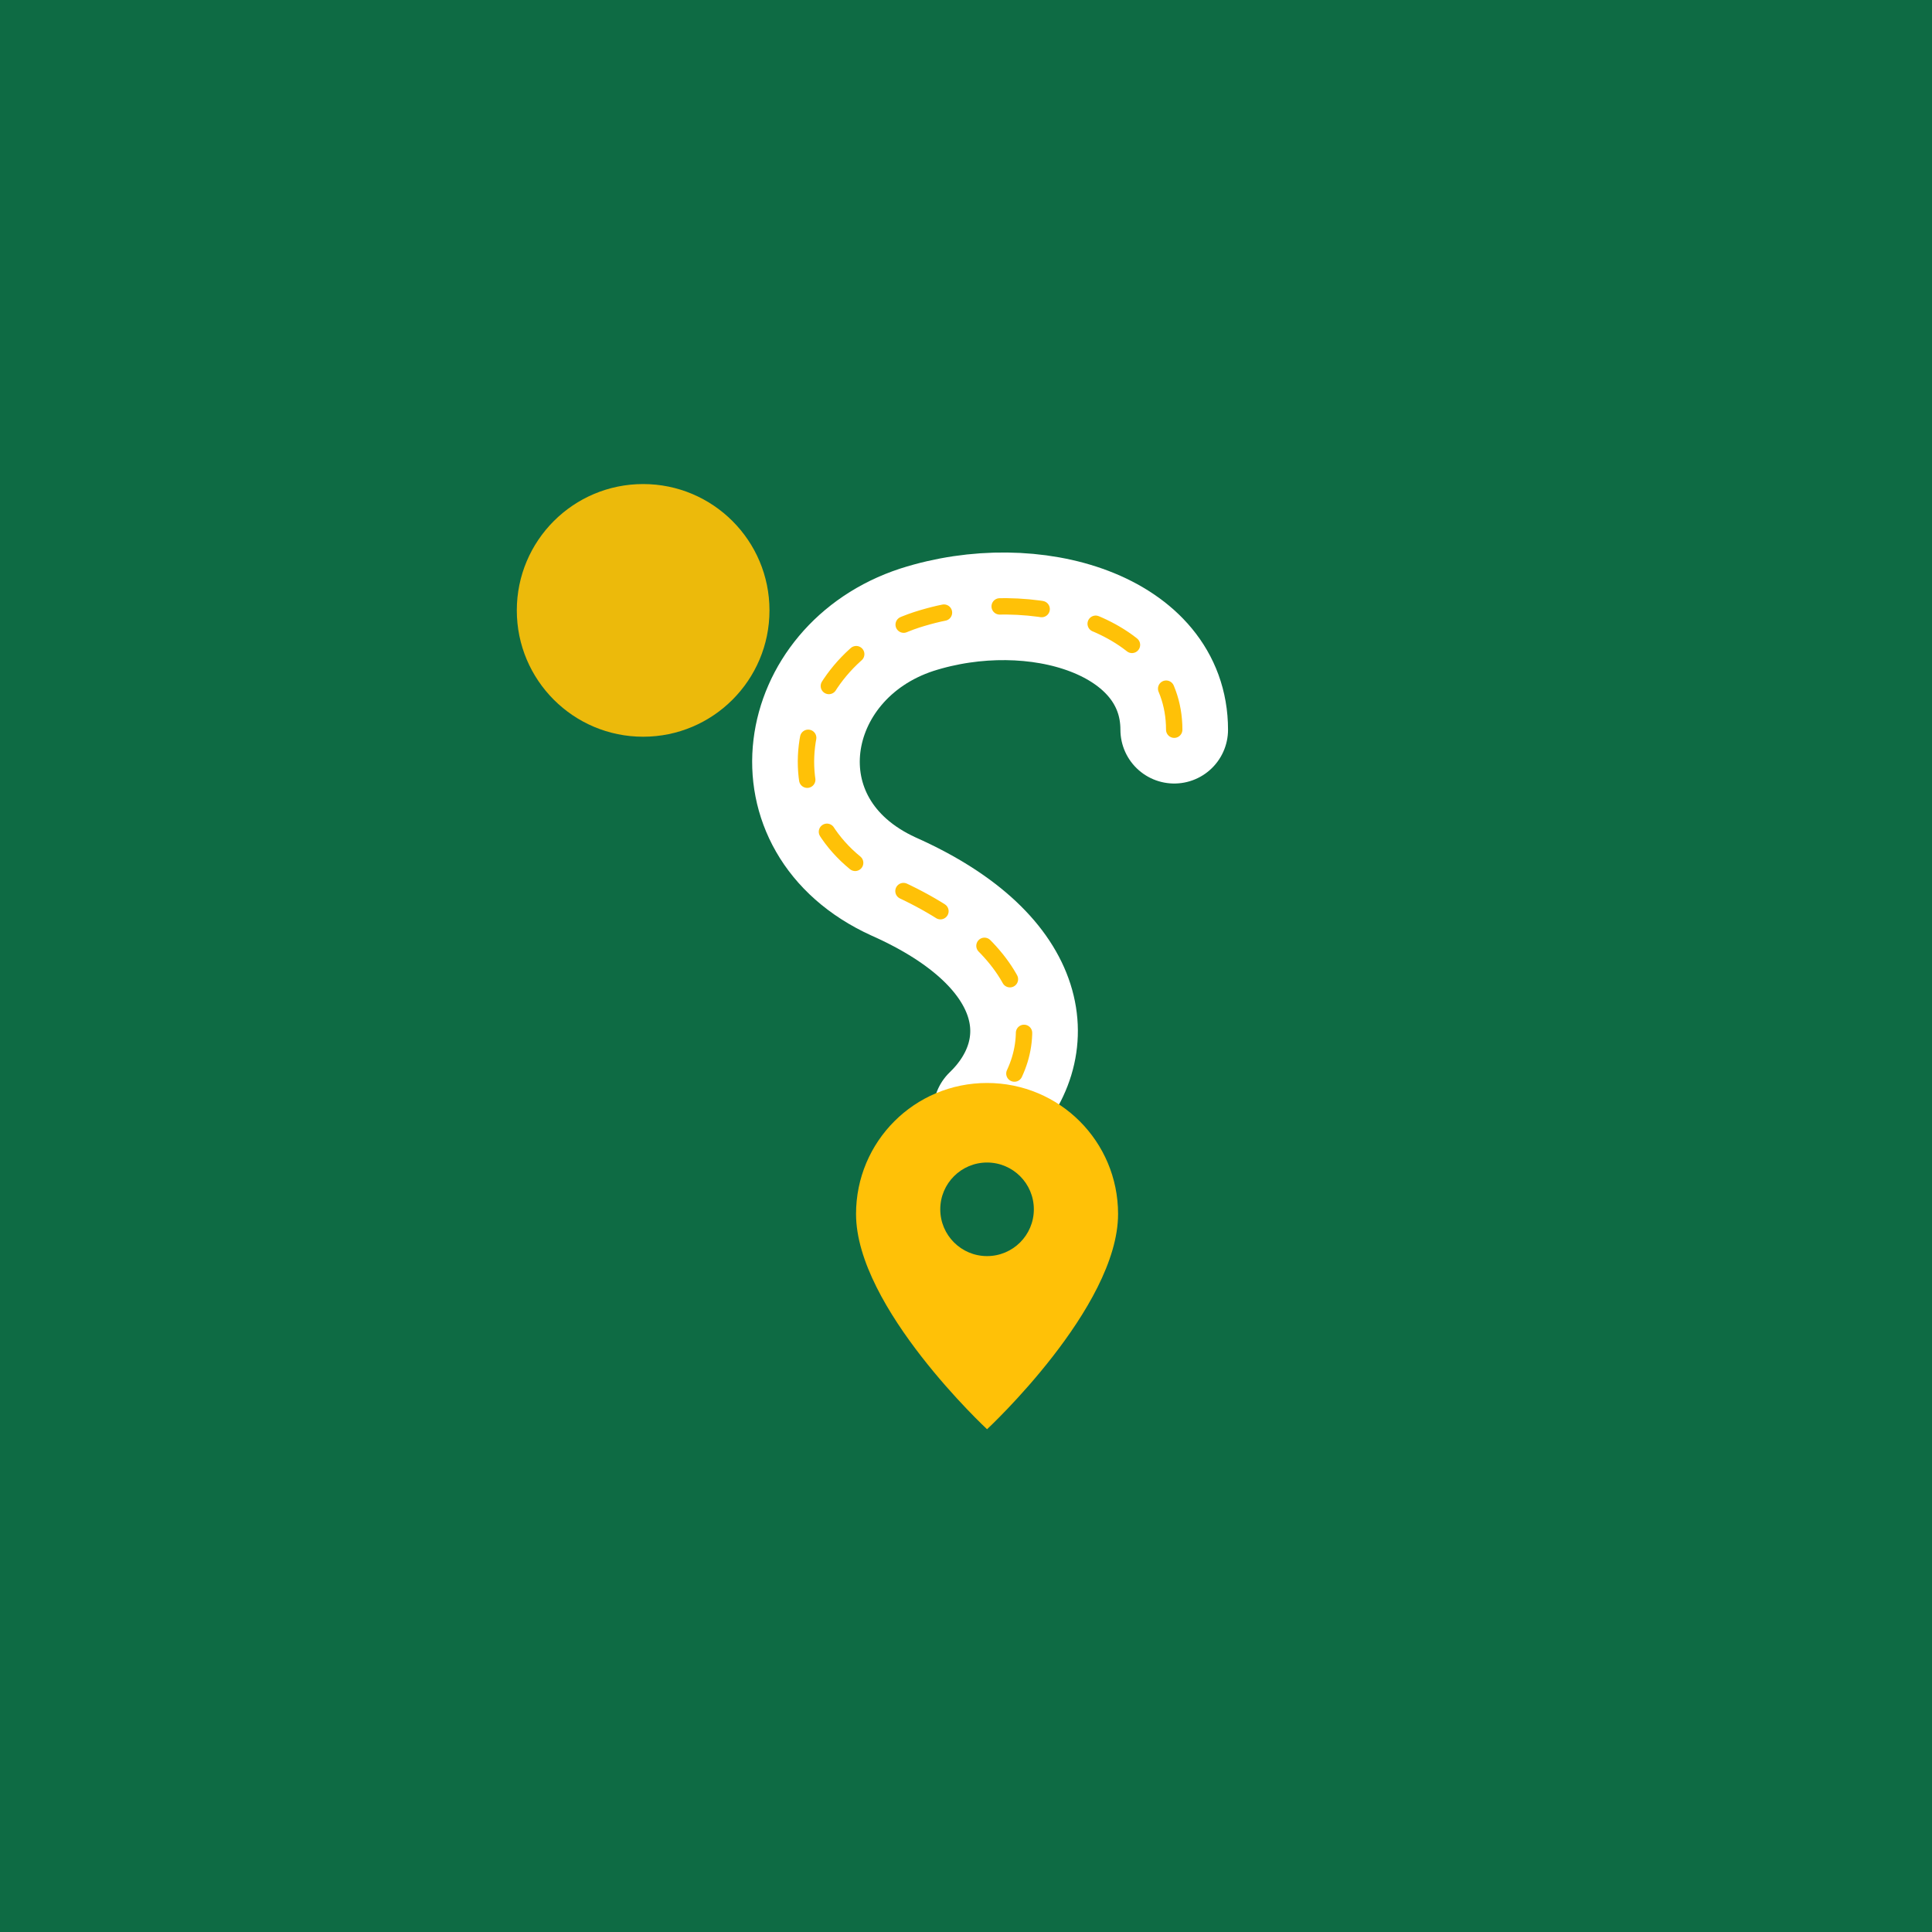
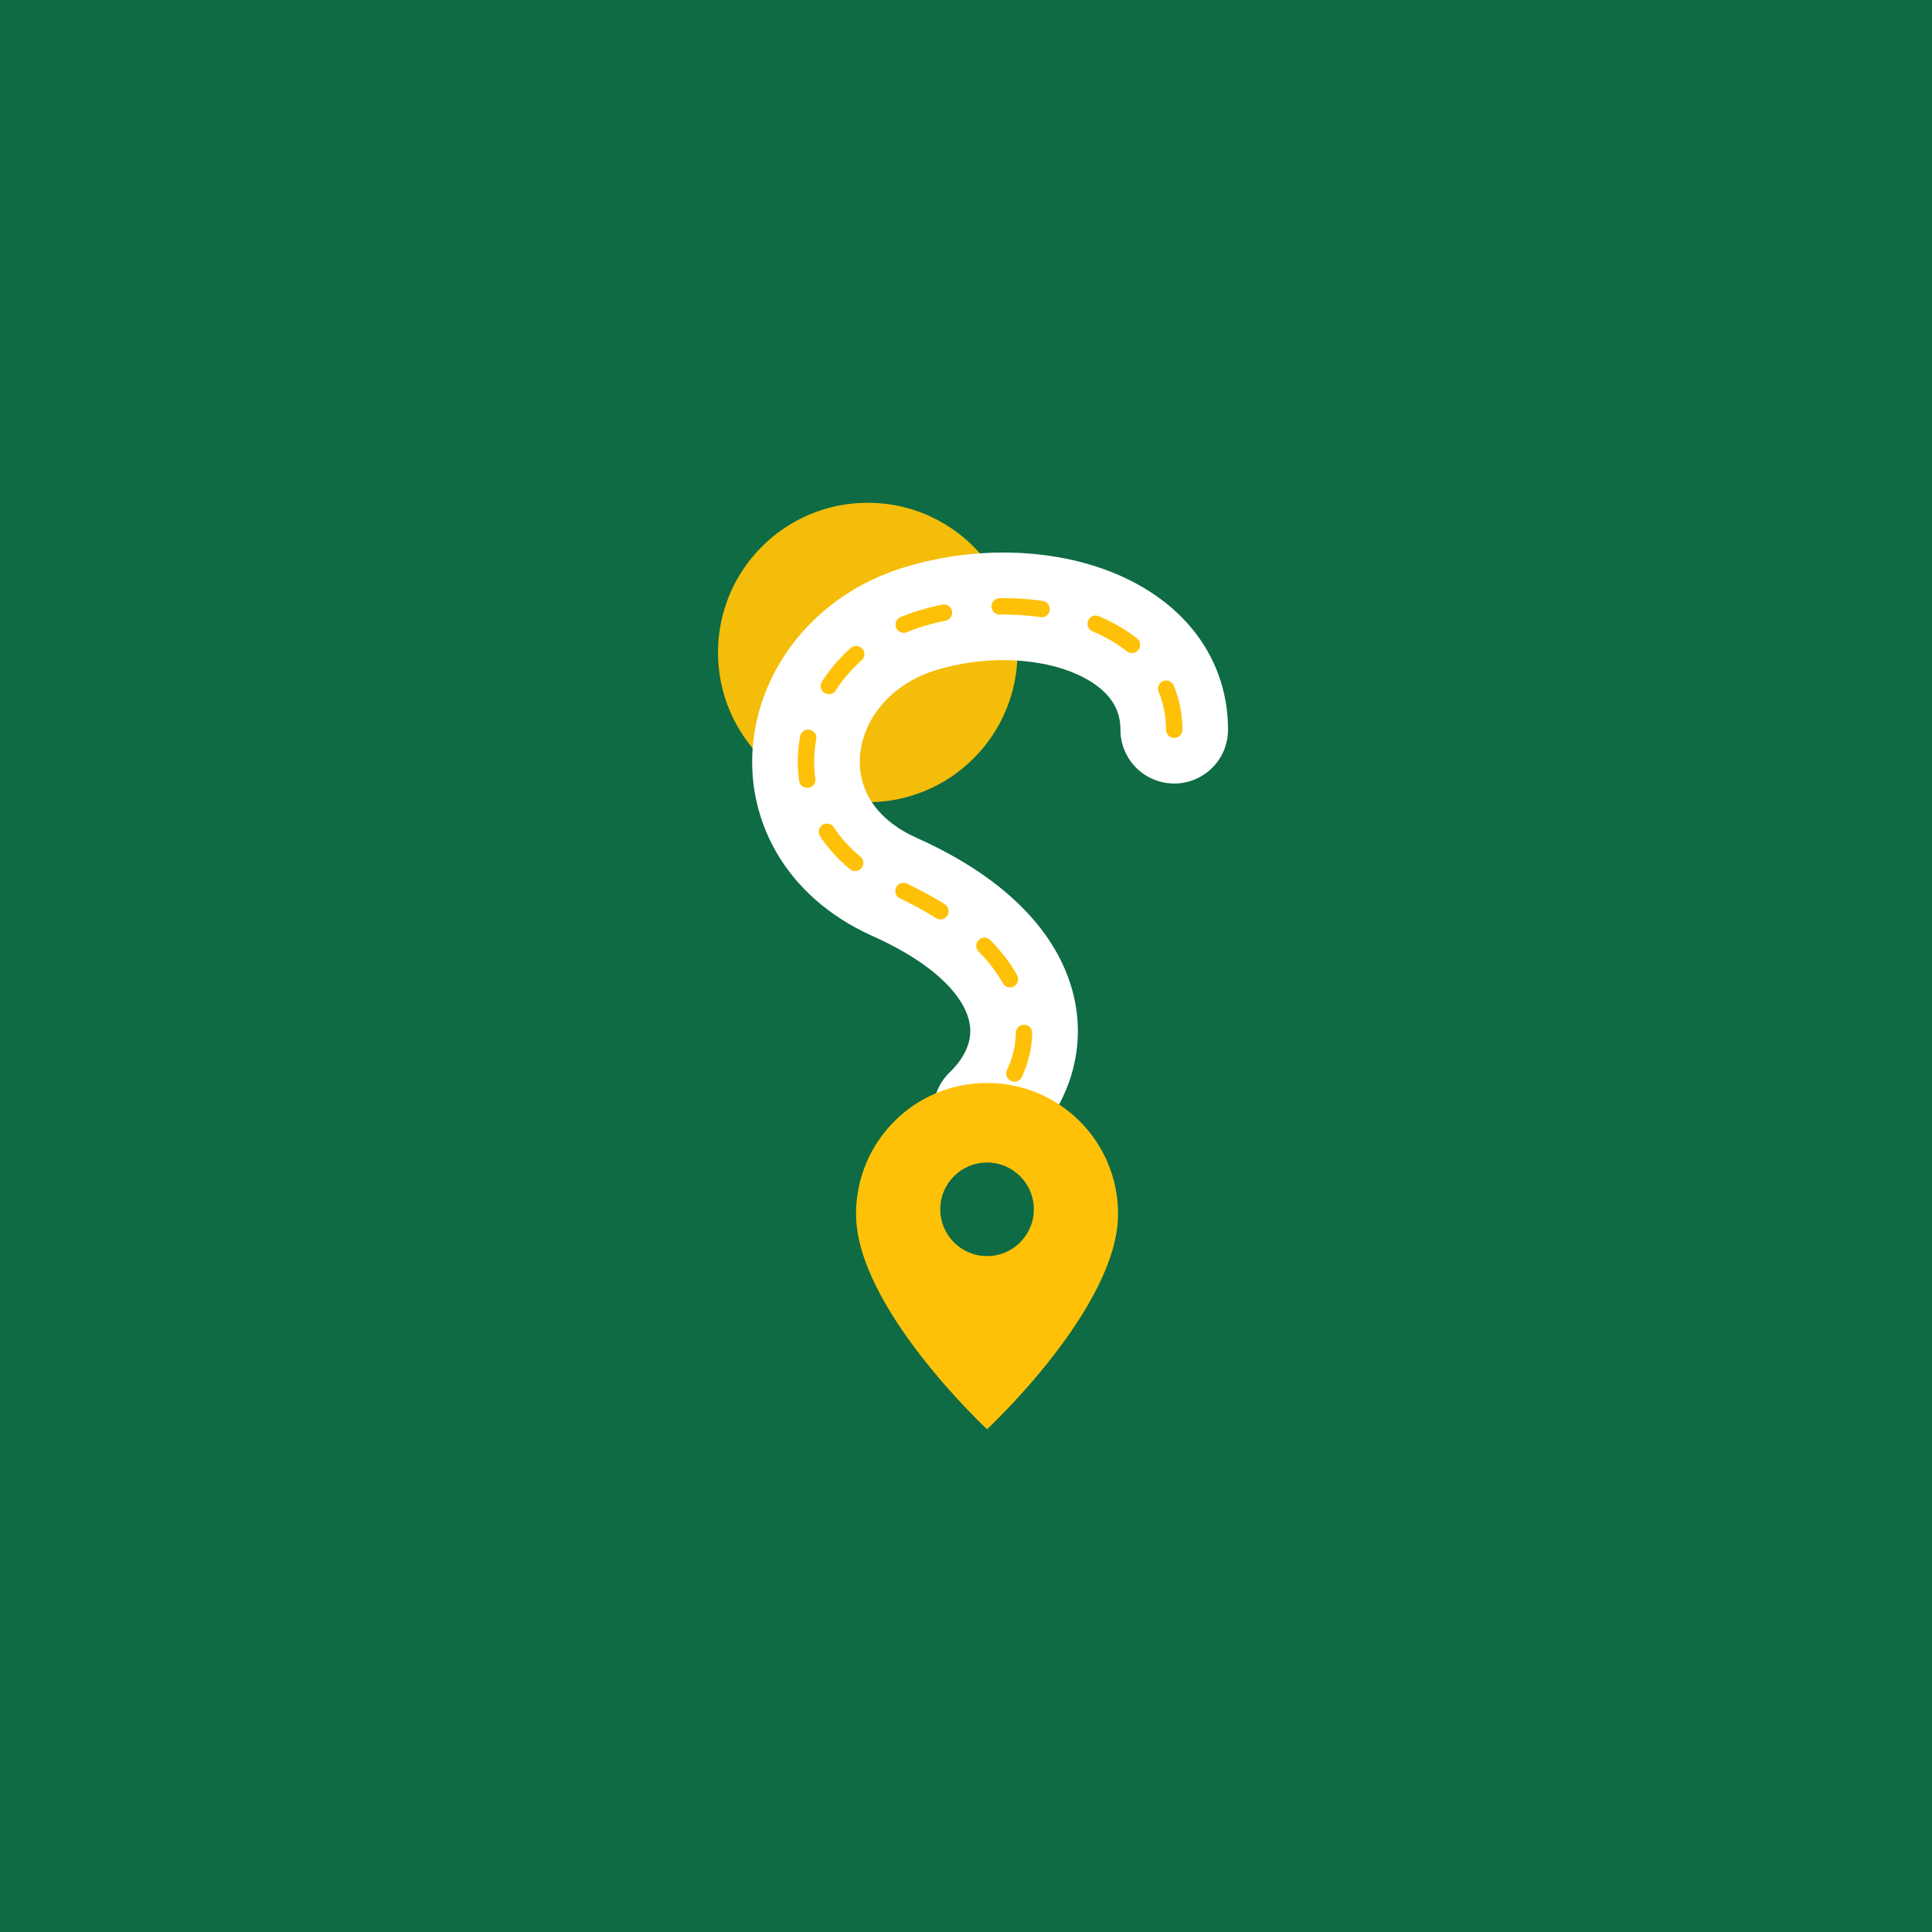
<svg xmlns="http://www.w3.org/2000/svg" viewBox="0 0 512 512" width="512" height="512" role="img" aria-label="Suya Delivery">
  <rect width="512" height="512" fill="#0E6B44" />
  <g transform="translate(256 256) scale(0.62) translate(-256 -256)">
-     <circle cx="118" cy="104" r="54" fill="#FFC107" opacity="0.92" />
+     <circle cx="214" cy="122" r="64" fill="#FFC107" opacity="0.95" />
    <path d="M345 155 C345 110 285 92 235 108 C180 126 168 196 225 222 C288 250 292 292 265 318" fill="none" stroke="#FFFFFF" stroke-width="46" stroke-linecap="round" stroke-linejoin="round" />
    <path d="M345 155 C345 110 285 92 235 108 C180 126 168 196 225 222 C288 250 292 292 265 318" fill="none" stroke="#FFC107" stroke-width="7" stroke-linecap="round" stroke-dasharray="18 24" />
    <path d="M265 306 c-31 0 -56 25 -56 56 0 40 56 92 56 92 s56 -52 56 -92 c0 -31 -25 -56 -56 -56 z" fill="#FFC107" />
    <circle cx="265" cy="360" r="20" fill="#0E6B44" />
  </g>
</svg>
